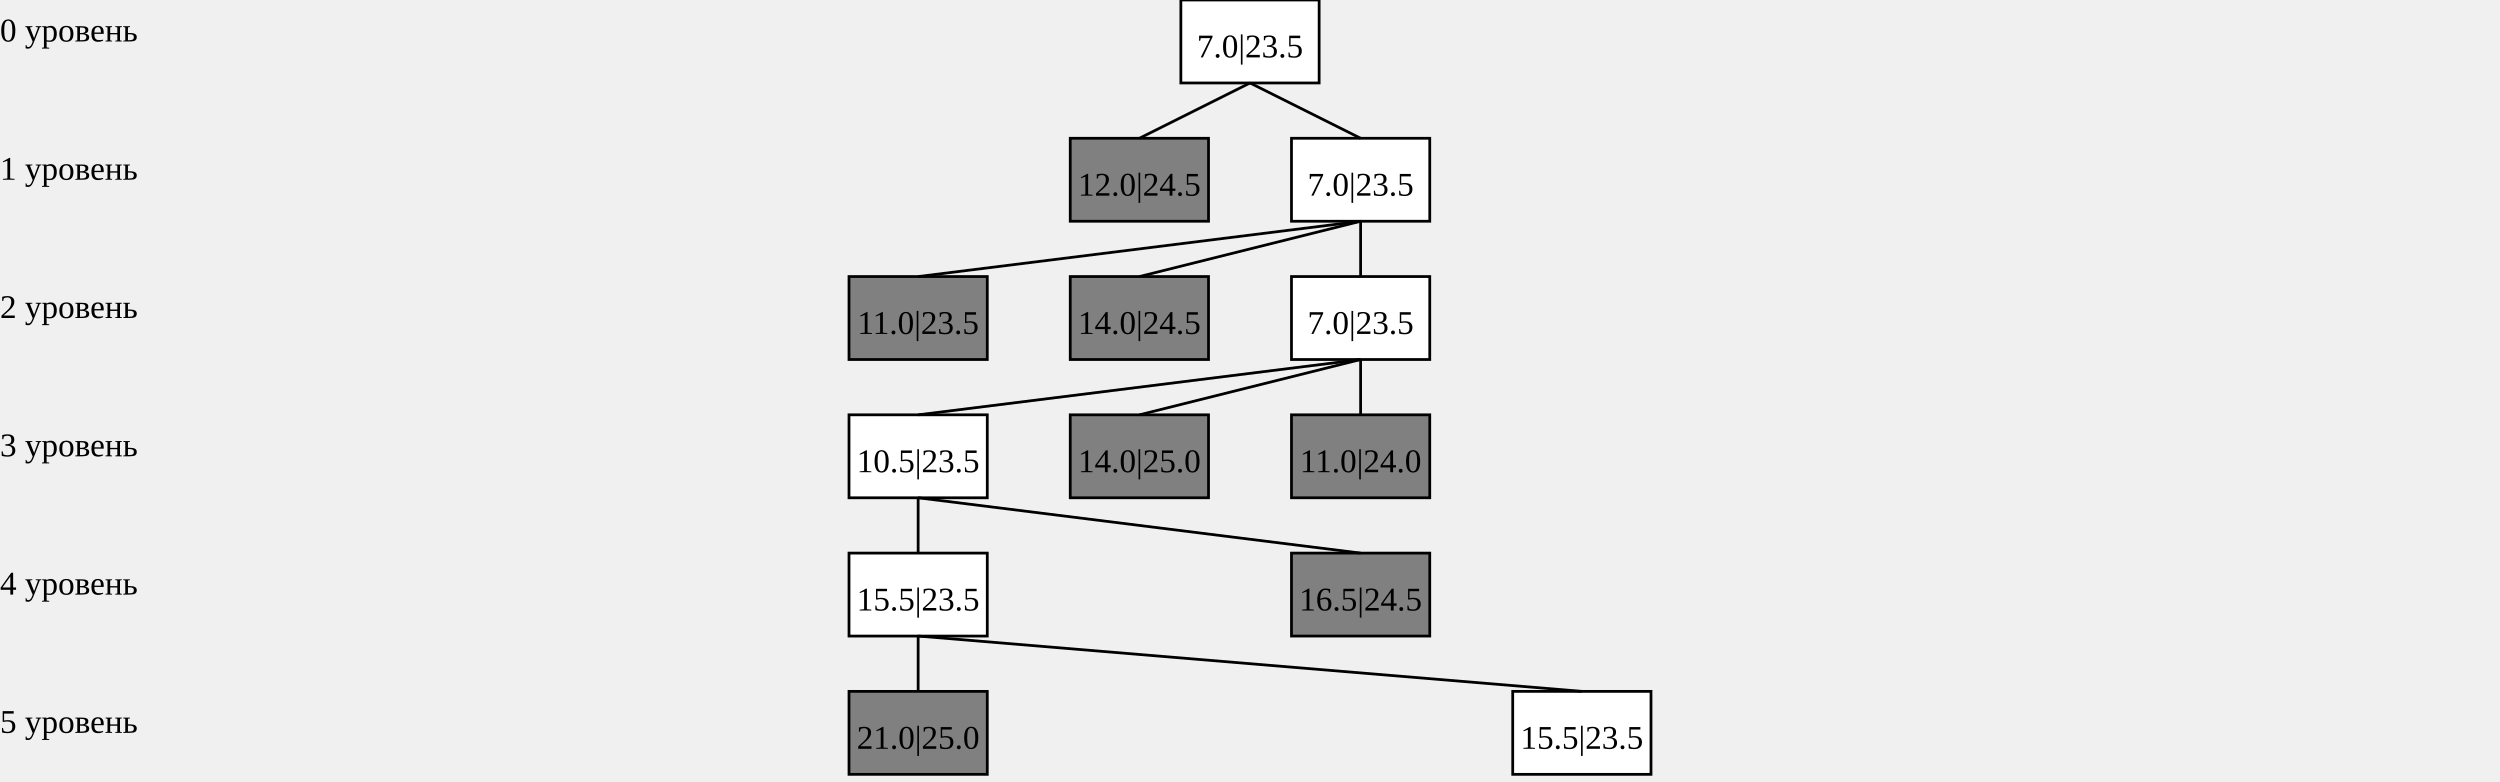
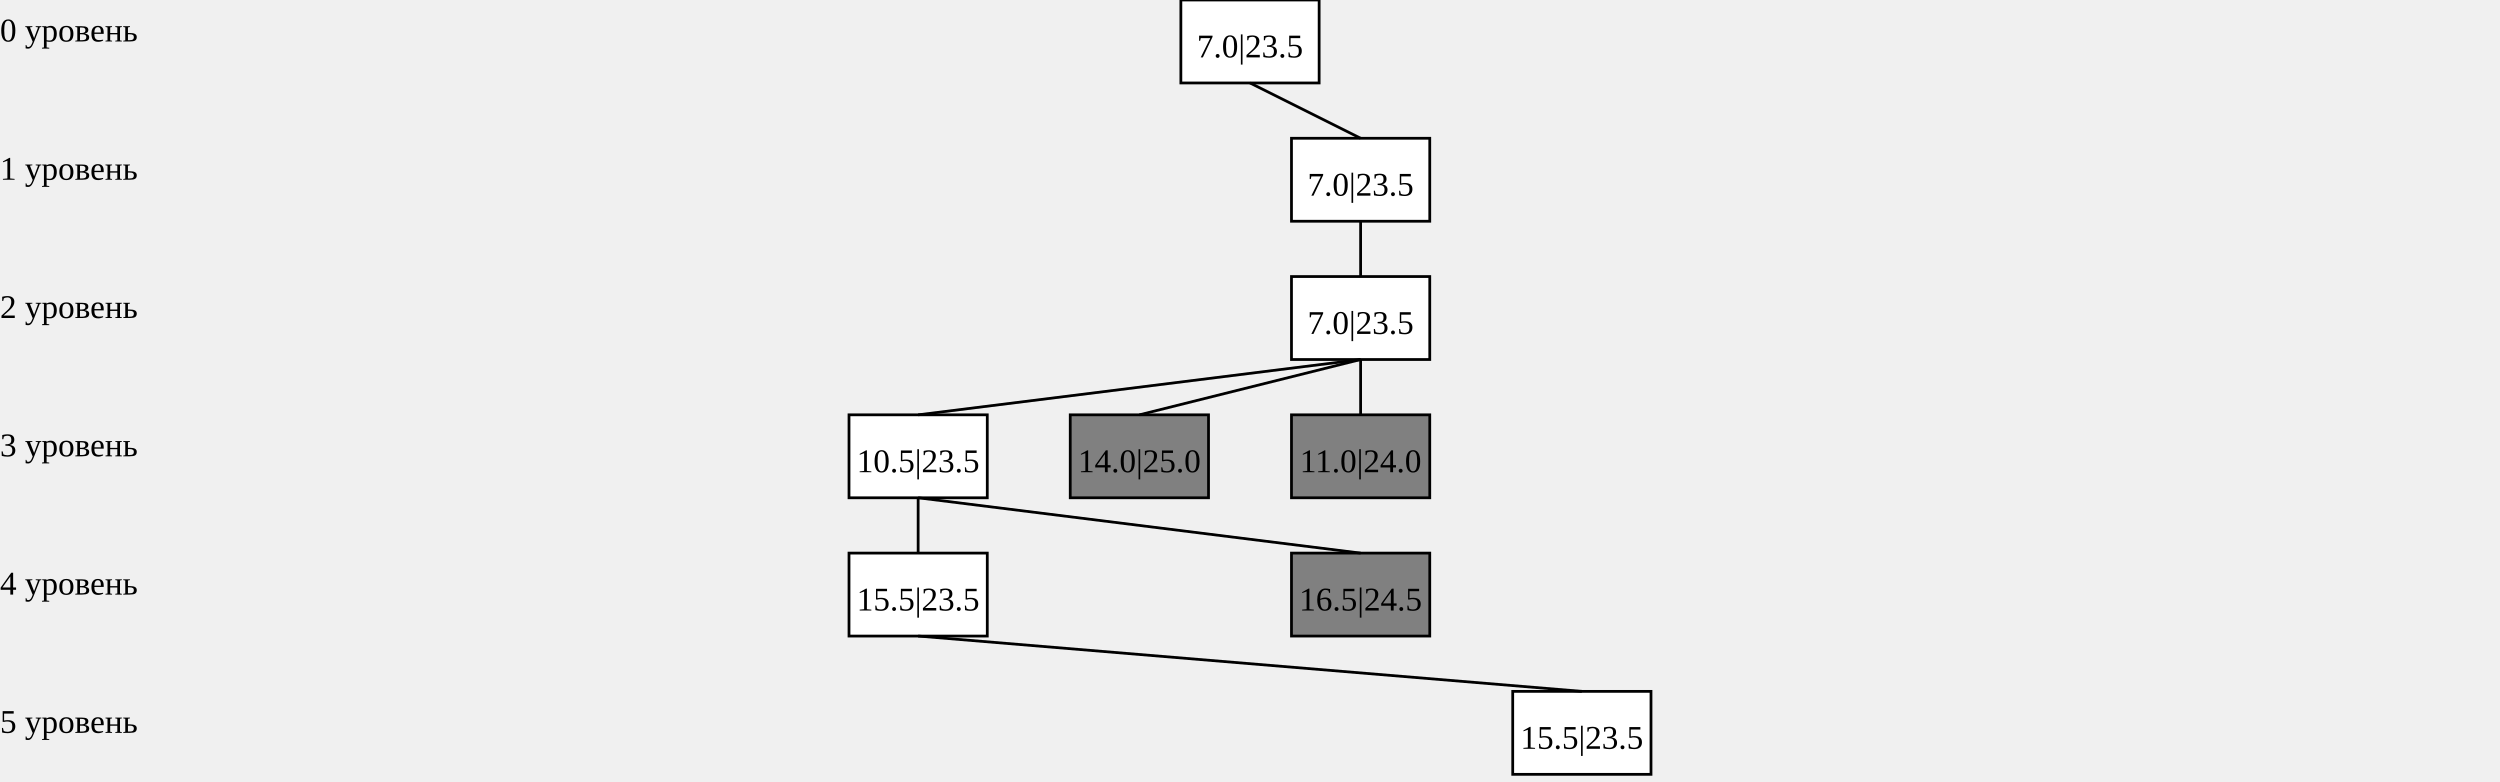
<svg xmlns="http://www.w3.org/2000/svg" width="904" height="282.5" viewbox="0 0 904 282.5">
  <text x="0" y="15.0" font-size="12px">0 уровень</text>
  <rect x="427" y="0" width="50" height="30" stroke="black" fill="white" />
  <text x="452" y="18.0" dominant-baseline="middle" text-anchor="middle" font-size="12px">7.0|23.5</text>
  <text x="0" y="65.0" font-size="12px">1 уровень</text>
-   <rect x="387" y="50" width="50" height="30" stroke="black" fill="gray" />
-   <text x="412" y="68.0" dominant-baseline="middle" text-anchor="middle" font-size="12px">12.0|24.5</text>
  <rect x="467" y="50" width="50" height="30" stroke="black" fill="white" />
  <text x="492" y="68.0" dominant-baseline="middle" text-anchor="middle" font-size="12px">7.0|23.5</text>
-   <line x1="452" y1="30" x2="412" y2="50" stroke="black" />
  <line x1="452" y1="30" x2="492" y2="50" stroke="black" />
  <text x="0" y="115.0" font-size="12px">2 уровень</text>
-   <rect x="307" y="100" width="50" height="30" stroke="black" fill="gray" />
-   <text x="332" y="118.0" dominant-baseline="middle" text-anchor="middle" font-size="12px">11.0|23.5</text>
-   <rect x="387" y="100" width="50" height="30" stroke="black" fill="gray" />
-   <text x="412" y="118.0" dominant-baseline="middle" text-anchor="middle" font-size="12px">14.0|24.5</text>
  <rect x="467" y="100" width="50" height="30" stroke="black" fill="white" />
  <text x="492" y="118.0" dominant-baseline="middle" text-anchor="middle" font-size="12px">7.0|23.5</text>
-   <line x1="492" y1="80" x2="332" y2="100" stroke="black" />
-   <line x1="492" y1="80" x2="412" y2="100" stroke="black" />
  <line x1="492" y1="80" x2="492" y2="100" stroke="black" />
  <text x="0" y="165.0" font-size="12px">3 уровень</text>
  <rect x="307" y="150" width="50" height="30" stroke="black" fill="white" />
  <text x="332" y="168.0" dominant-baseline="middle" text-anchor="middle" font-size="12px">10.5|23.5</text>
  <rect x="387" y="150" width="50" height="30" stroke="black" fill="gray" />
  <text x="412" y="168.0" dominant-baseline="middle" text-anchor="middle" font-size="12px">14.0|25.0</text>
  <rect x="467" y="150" width="50" height="30" stroke="black" fill="gray" />
  <text x="492" y="168.0" dominant-baseline="middle" text-anchor="middle" font-size="12px">11.0|24.0</text>
  <line x1="492" y1="130" x2="332" y2="150" stroke="black" />
  <line x1="492" y1="130" x2="412" y2="150" stroke="black" />
  <line x1="492" y1="130" x2="492" y2="150" stroke="black" />
  <text x="0" y="215.0" font-size="12px">4 уровень</text>
  <rect x="307" y="200" width="50" height="30" stroke="black" fill="white" />
  <text x="332" y="218.0" dominant-baseline="middle" text-anchor="middle" font-size="12px">15.5|23.5</text>
  <rect x="467" y="200" width="50" height="30" stroke="black" fill="gray" />
  <text x="492" y="218.0" dominant-baseline="middle" text-anchor="middle" font-size="12px">16.5|24.5</text>
  <line x1="332" y1="180" x2="332" y2="200" stroke="black" />
  <line x1="332" y1="180" x2="492" y2="200" stroke="black" />
  <text x="0" y="265.0" font-size="12px">5 уровень</text>
-   <rect x="307" y="250" width="50" height="30" stroke="black" fill="gray" />
-   <text x="332" y="268.0" dominant-baseline="middle" text-anchor="middle" font-size="12px">21.0|25.0</text>
  <rect x="547.0" y="250" width="50" height="30" stroke="black" fill="white" />
  <text x="572.0" y="268.0" dominant-baseline="middle" text-anchor="middle" font-size="12px">15.5|23.5</text>
-   <line x1="332" y1="230" x2="332" y2="250" stroke="black" />
  <line x1="332" y1="230" x2="572.0" y2="250" stroke="black" />
</svg>
